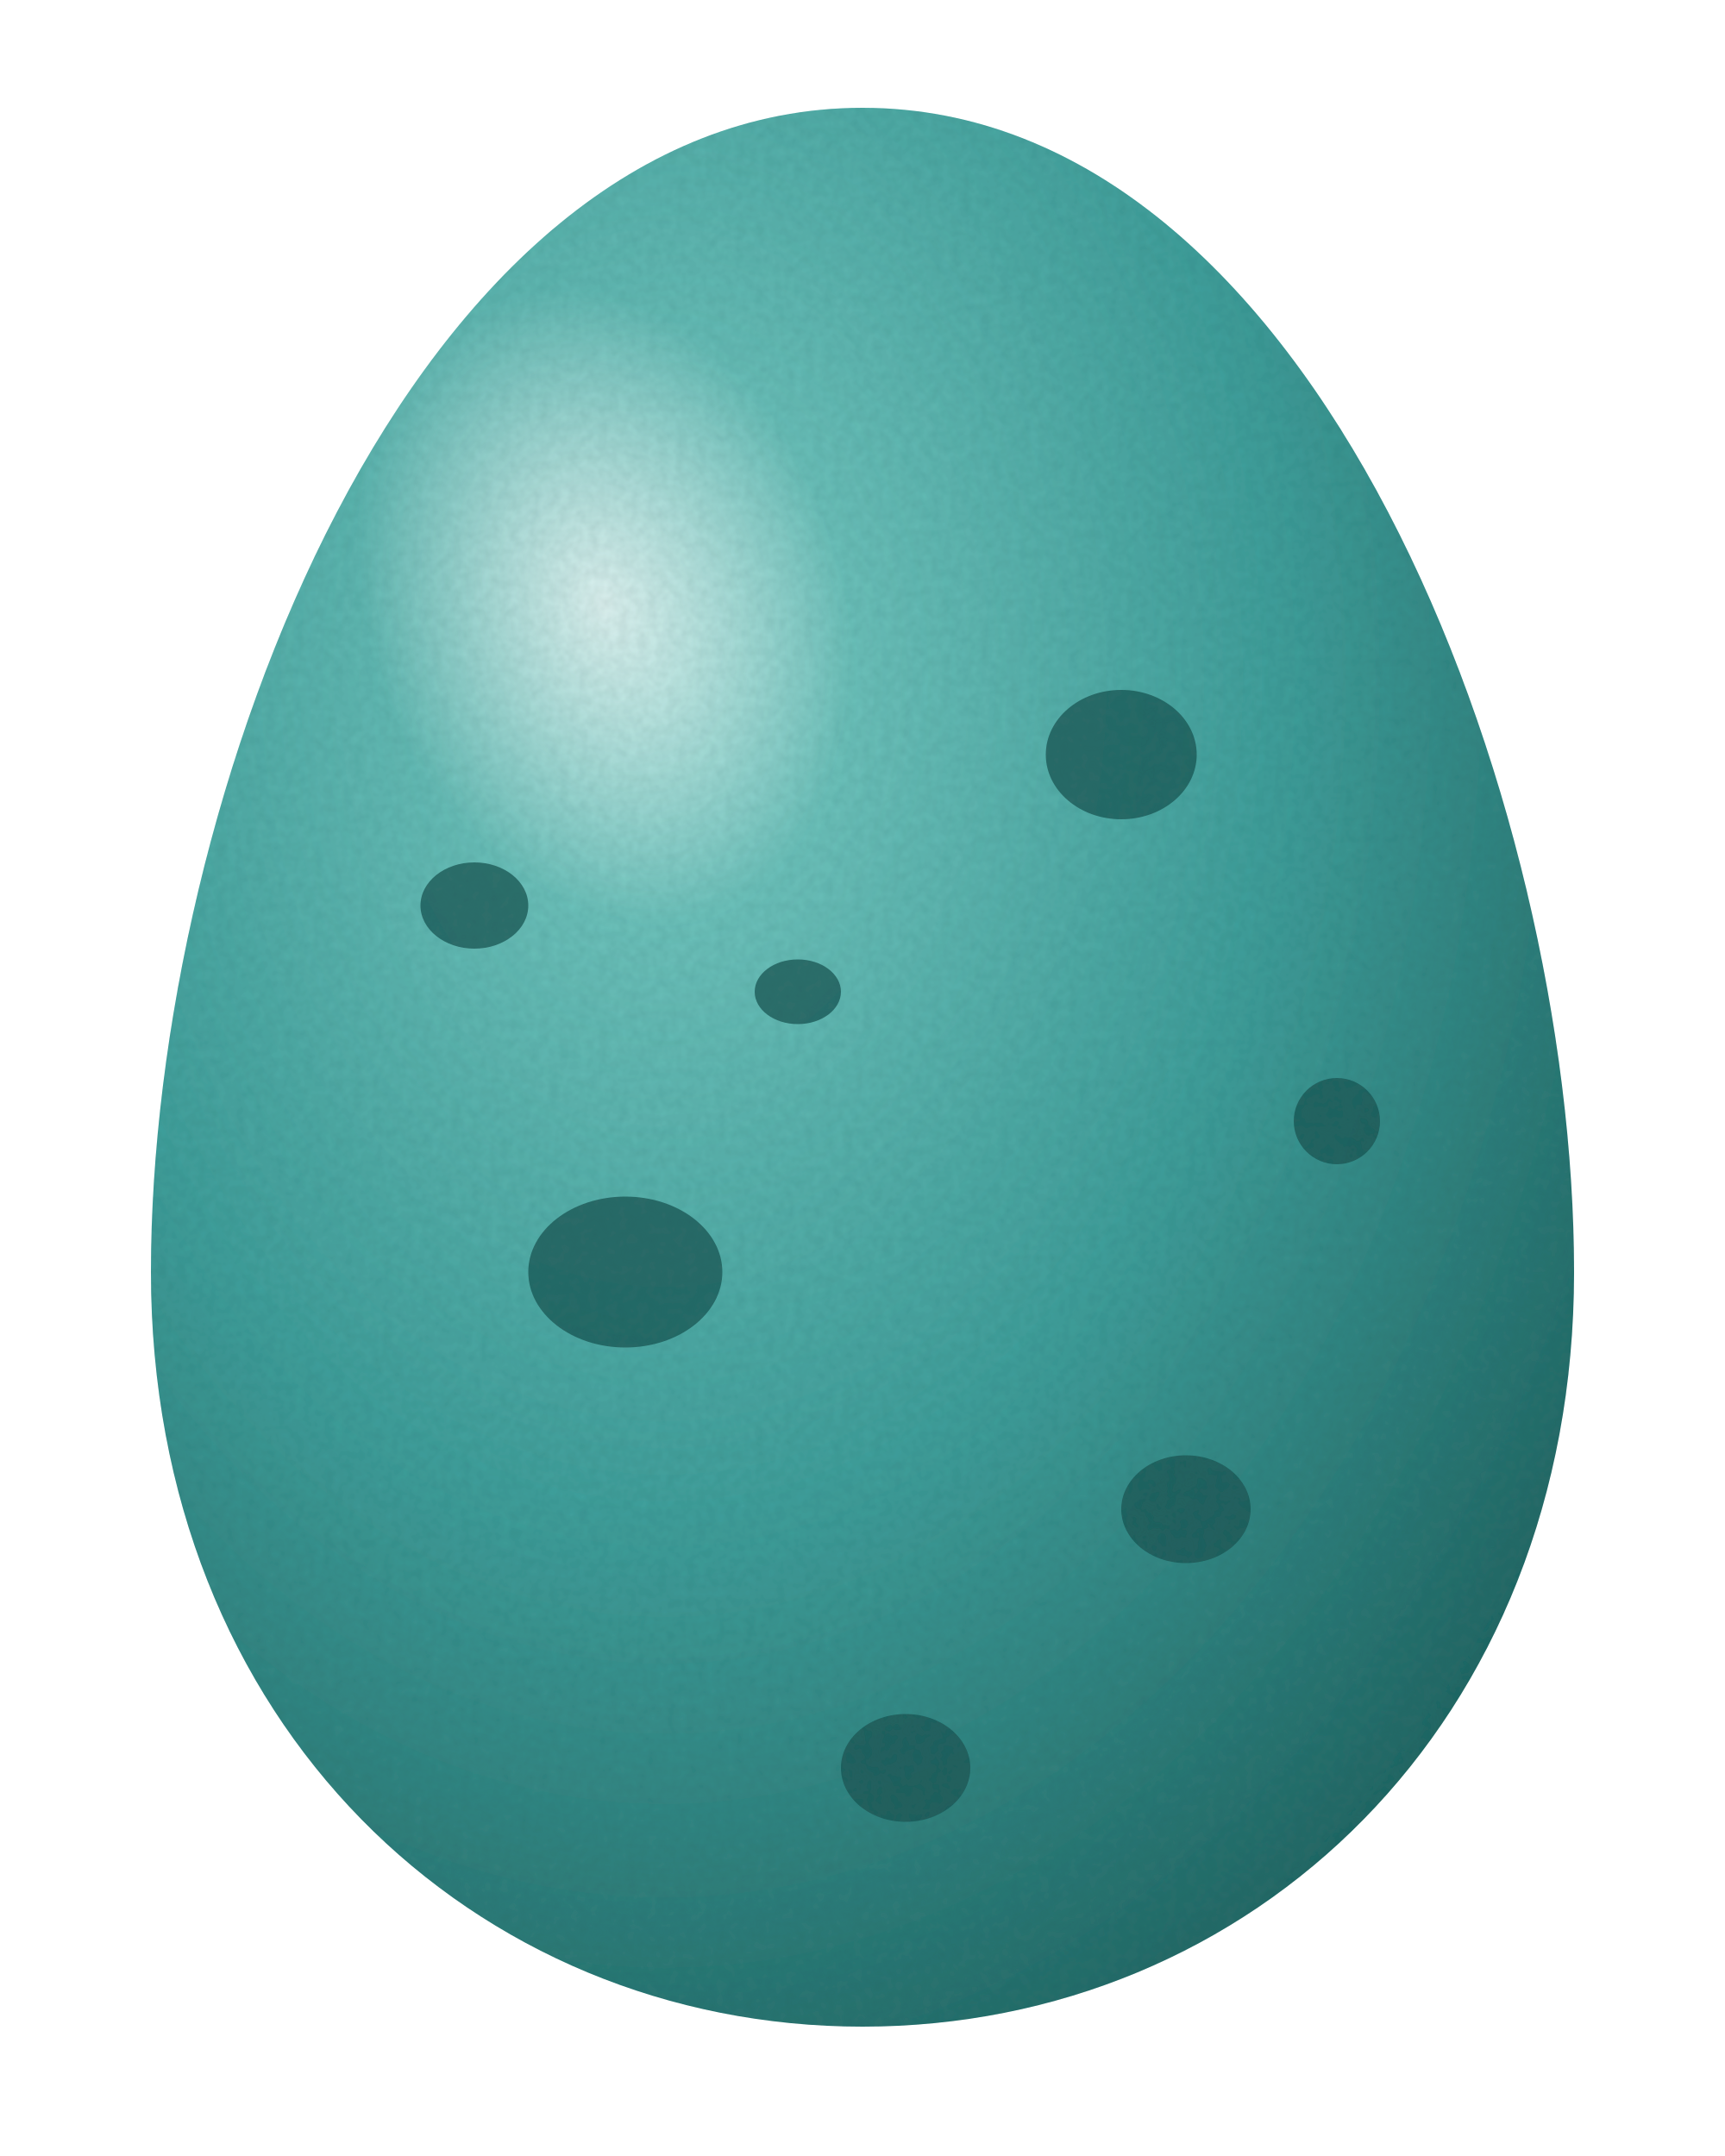
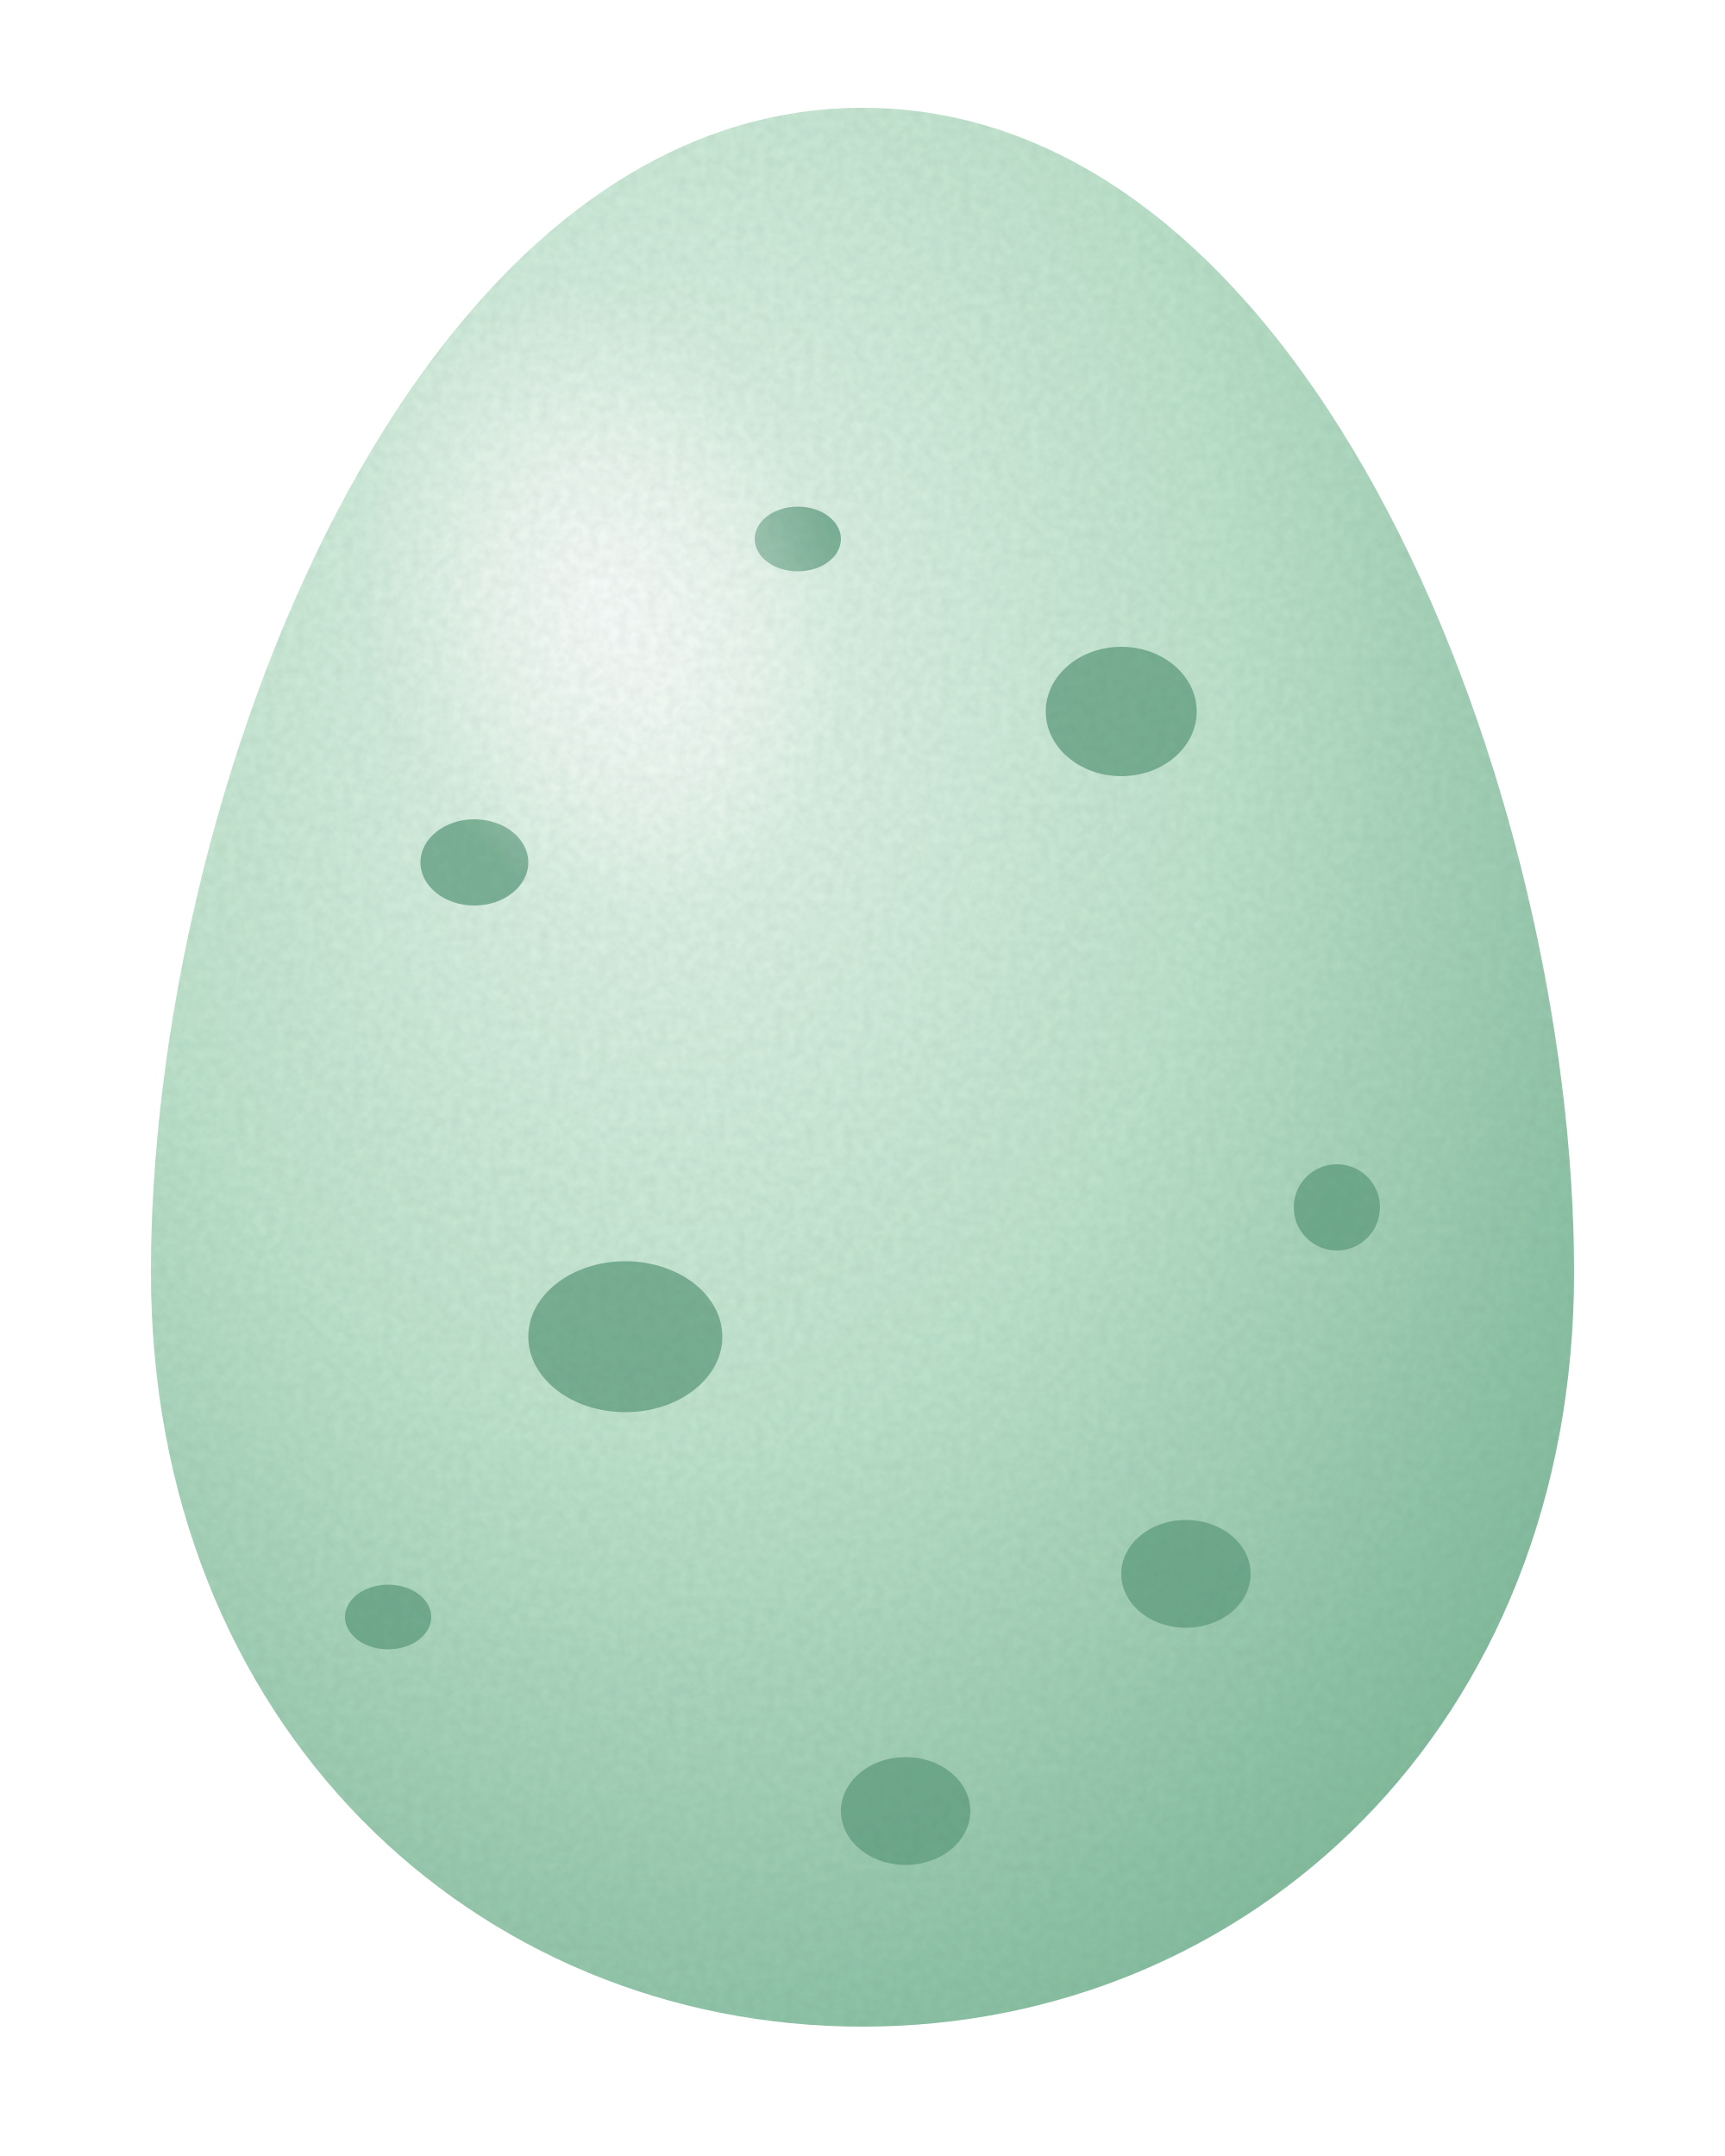
<svg xmlns="http://www.w3.org/2000/svg" viewBox="0 0 160 200" width="160" height="200">
  <defs>
    <radialGradient id="b" cx="36%" cy="30%" r="80%">
-       <stop offset="0" stop-color="#7FD0C8" />
-       <stop offset=".55" stop-color="#3F9E9A" />
-       <stop offset="1" stop-color="#21625F" />
+       <stop offset="0" stop-color="#E9F7EE" />
+       <stop offset=".5" stop-color="#BFE3CC" />
+       <stop offset="1" stop-color="#7FB99A" />
    </radialGradient>
    <radialGradient id="h" cx="50%" cy="50%" r="50%">
-       <stop offset="0" stop-color="#fff" stop-opacity=".75" />
+       <stop offset="0" stop-color="#fff" stop-opacity=".8" />
      <stop offset="1" stop-color="#fff" stop-opacity="0" />
    </radialGradient>
    <filter id="n" x="0" y="0" width="100%" height="100%">
      <feTurbulence type="fractalNoise" baseFrequency="1.1" numOctaves="2" seed="4" />
-       <feColorMatrix values="0 0 0 0 0  0 0 0 0 0.1  0 0 0 0 0.1  0 0 0 0.22 0" />
+       <feColorMatrix values="0 0 0 0 0.1  0 0 0 0 0.25  0 0 0 0 0.2  0 0 0 0.2 0" />
      <feComposite in2="SourceGraphic" operator="in" />
      <feMerge>
        <feMergeNode in="SourceGraphic" />
        <feMergeNode />
      </feMerge>
    </filter>
  </defs>
  <g filter="url(#n)">
    <path d="M80 10 C122 10 146 74 146 118 C146 160 116 188 80 188 C44 188 14 160 14 118 C14 74 38 10 80 10 Z" fill="url(#b)" />
-     <g fill="#1B5452" opacity=".75">
-       <ellipse cx="104" cy="70" rx="7" ry="6" />
-       <ellipse cx="58" cy="118" rx="9" ry="7" />
-       <ellipse cx="110" cy="140" rx="6" ry="5" />
-       <ellipse cx="44" cy="84" rx="5" ry="4" />
-       <ellipse cx="84" cy="164" rx="6" ry="5" />
-       <ellipse cx="124" cy="104" rx="4" ry="4" />
-       <ellipse cx="74" cy="92" rx="4" ry="3" />
+     <g fill="#5E9C7C" opacity=".75">
+       <ellipse cx="104" cy="66" rx="7" ry="6" />
+       <ellipse cx="58" cy="124" rx="9" ry="7" />
+       <ellipse cx="110" cy="146" rx="6" ry="5" />
+       <ellipse cx="44" cy="80" rx="5" ry="4" />
+       <ellipse cx="84" cy="168" rx="6" ry="5" />
+       <ellipse cx="124" cy="112" rx="4" ry="4" />
+       <ellipse cx="74" cy="50" rx="4" ry="3" />
+       <ellipse cx="36" cy="150" rx="4" ry="3" />
    </g>
    <ellipse cx="56" cy="56" rx="22" ry="30" fill="url(#h)" transform="rotate(-18 56 56)" />
  </g>
</svg>
